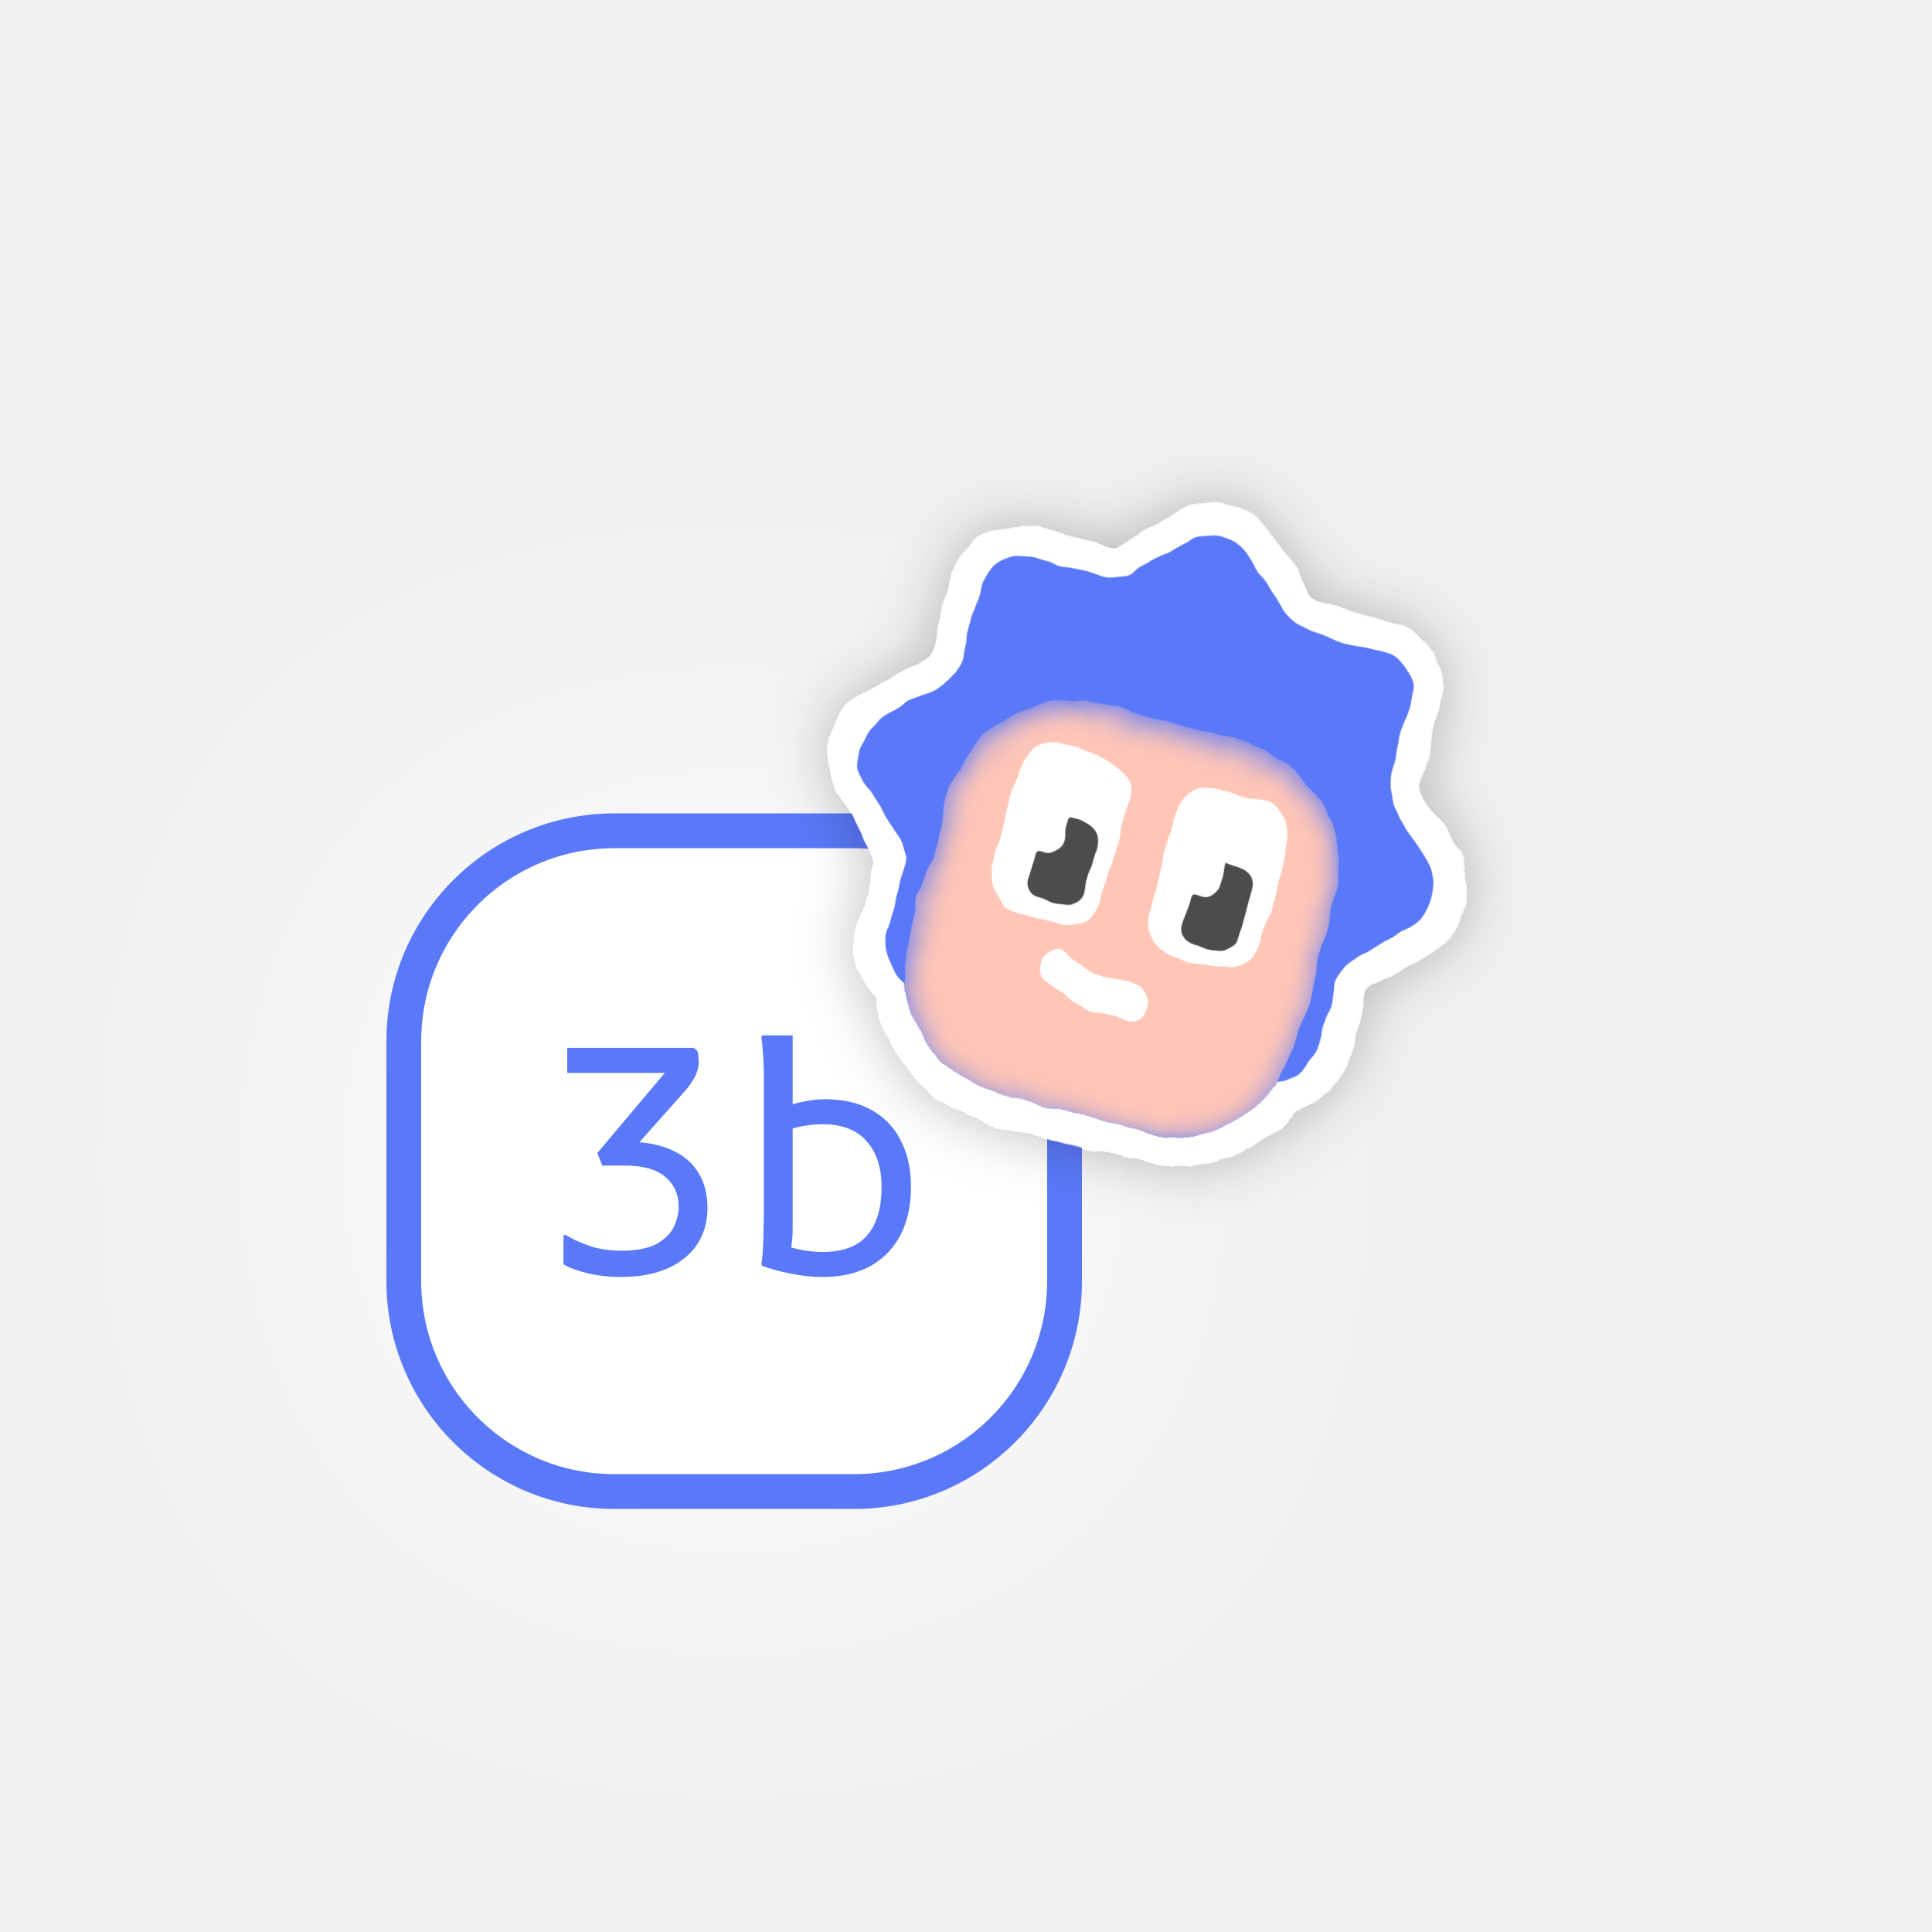
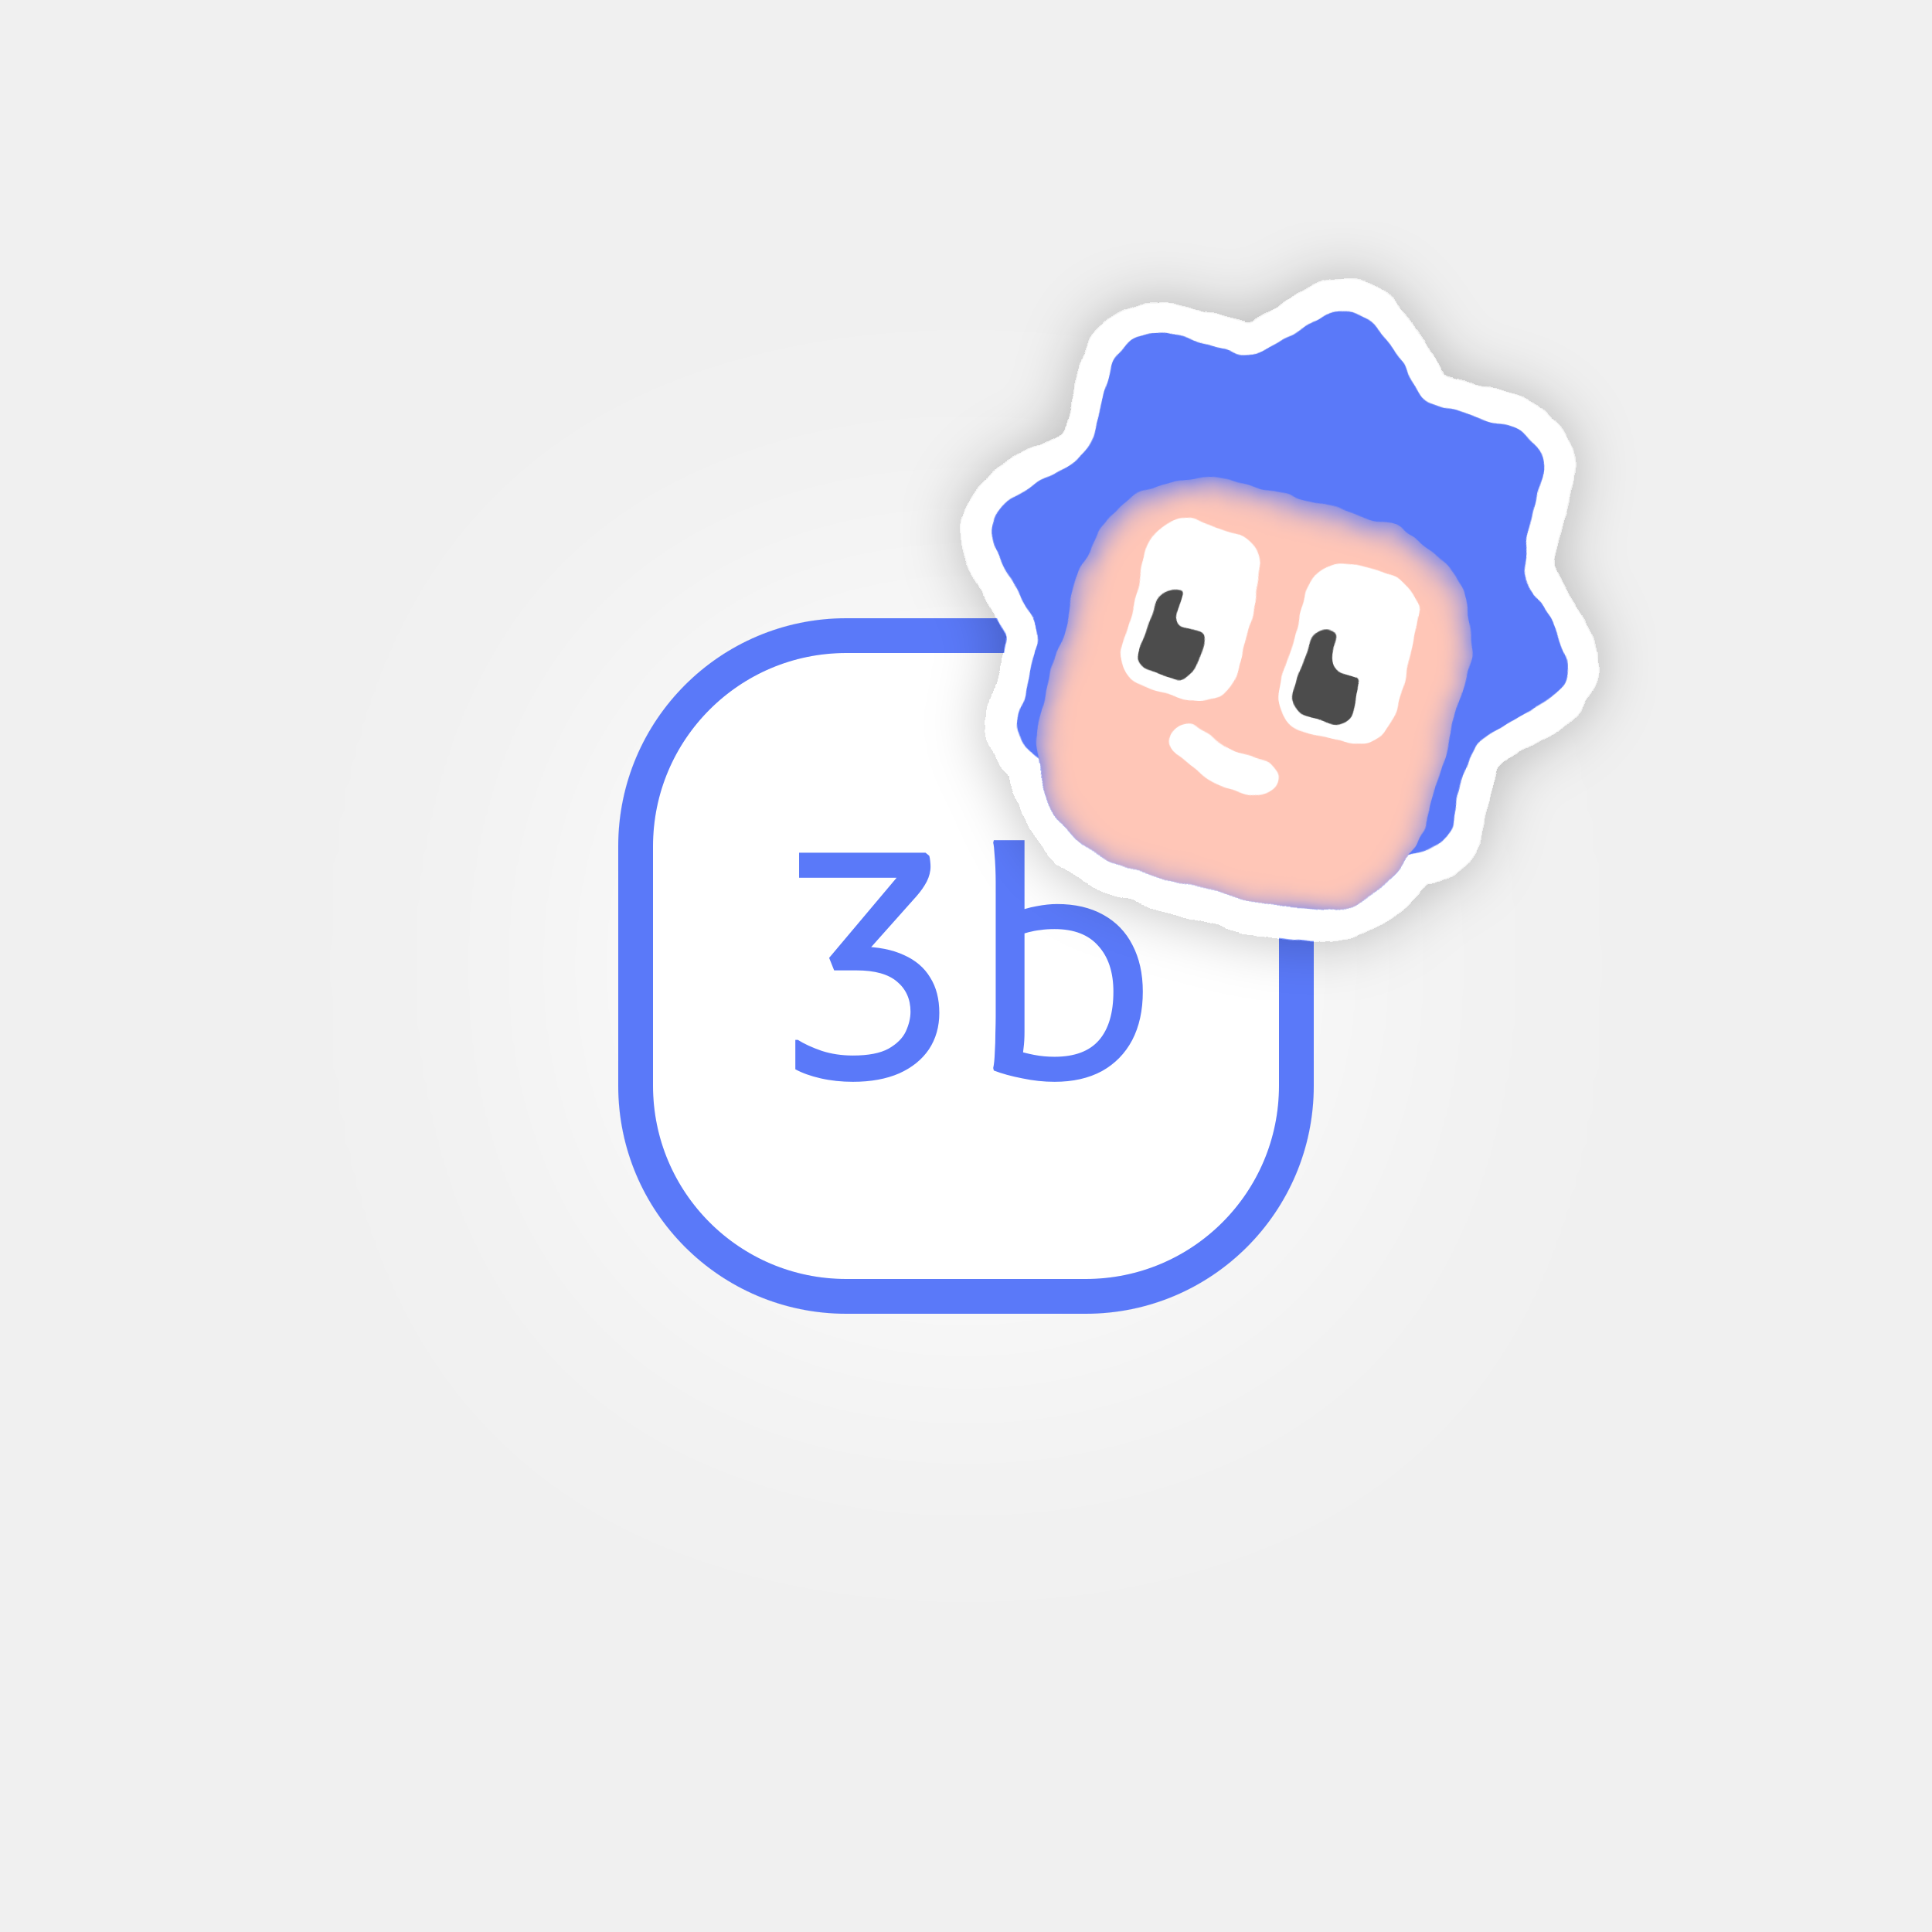
<svg xmlns="http://www.w3.org/2000/svg" width="500" height="500" viewBox="0 0 500 500" fill="none">
-   <g filter="url(#filter0_d_320_4488)">
-     <rect x="109" y="219.512" width="162" height="162" rx="50" fill="white" />
-     <rect x="104.5" y="215.012" width="171" height="171" rx="54.5" stroke="#5A79F9" stroke-width="9" />
-     <path d="M160.736 330.484C157.82 330.484 155.039 330.187 152.393 329.593C149.801 328.999 147.614 328.216 145.832 327.244V319.63H146.48C148.1 320.656 150.152 321.601 152.636 322.465C155.12 323.275 157.82 323.68 160.736 323.68C164.732 323.68 167.81 323.086 169.97 321.898C172.13 320.656 173.615 319.171 174.425 317.443C175.235 315.661 175.64 313.96 175.64 312.34C175.64 309.1 174.479 306.508 172.157 304.564C169.889 302.62 166.406 301.648 161.708 301.648H155.876L154.58 298.408L174.02 275.323L175.154 277.672H146.804V271.192H179.528L180.5 272.002C180.608 272.38 180.689 272.866 180.743 273.46C180.797 274 180.824 274.432 180.824 274.756C180.824 276.052 180.5 277.348 179.852 278.644C179.204 279.886 178.34 281.128 177.26 282.37L163.409 297.922L162.761 295.492C167.189 295.546 170.915 296.275 173.939 297.679C176.963 299.029 179.231 300.973 180.743 303.511C182.309 305.995 183.092 309.046 183.092 312.664C183.092 316.228 182.201 319.36 180.419 322.06C178.637 324.706 176.072 326.785 172.724 328.297C169.376 329.755 165.38 330.484 160.736 330.484ZM212.917 330.484C210.163 330.484 207.382 330.187 204.574 329.593C201.766 329.053 199.309 328.378 197.203 327.568L197.041 326.92C197.257 325.948 197.392 324.625 197.446 322.951C197.554 321.277 197.608 319.576 197.608 317.848C197.662 316.12 197.689 314.716 197.689 313.636V281.884C197.689 281.074 197.689 280.075 197.689 278.887C197.689 277.699 197.662 276.457 197.608 275.161C197.554 273.811 197.473 272.569 197.365 271.435C197.311 270.247 197.203 269.302 197.041 268.6L197.203 267.952H205.141V317.524C205.141 319.144 205.06 320.548 204.898 321.736C204.79 322.87 204.655 323.842 204.493 324.652L203.197 322.384C204.493 322.816 205.978 323.194 207.652 323.518C209.326 323.842 211.081 324.004 212.917 324.004C218.101 324.004 221.935 322.573 224.419 319.711C226.903 316.849 228.145 312.664 228.145 307.156C228.145 302.134 226.849 298.192 224.257 295.33C221.719 292.414 217.939 290.956 212.917 290.956C211.513 290.956 210.298 291.037 209.272 291.199C208.246 291.307 207.22 291.496 206.194 291.766C205.168 292.036 203.953 292.414 202.549 292.9V286.744C204.439 285.934 206.329 285.367 208.219 285.043C210.163 284.665 211.945 284.476 213.565 284.476C218.209 284.476 222.178 285.394 225.472 287.23C228.82 289.066 231.358 291.685 233.086 295.087C234.868 298.489 235.759 302.512 235.759 307.156C235.759 312.016 234.841 316.201 233.005 319.711C231.169 323.167 228.55 325.84 225.148 327.73C221.746 329.566 217.669 330.484 212.917 330.484Z" fill="#5A79F9" />
+   <g filter="url(#filter0_d_440_12373)">
+     <rect x="169" y="169" width="162" height="162" rx="50" fill="white" />
+     <rect x="164.5" y="164.5" width="171" height="171" rx="54.5" stroke="#5A79F9" stroke-width="9" />
+     <path d="M220.736 279.972C217.82 279.972 215.039 279.675 212.393 279.081C209.801 278.487 207.614 277.704 205.832 276.732V269.118H206.48C208.1 270.144 210.152 271.089 212.636 271.953C215.12 272.763 217.82 273.168 220.736 273.168C224.732 273.168 227.81 272.574 229.97 271.386C232.13 270.144 233.615 268.659 234.425 266.931C235.235 265.149 235.64 263.448 235.64 261.828C235.64 258.588 234.479 255.996 232.157 254.052C229.889 252.108 226.406 251.136 221.708 251.136H215.876L214.58 247.896L234.02 224.811L235.154 227.16H206.804V220.68H239.528L240.5 221.49C240.608 221.868 240.689 222.354 240.743 222.948C240.797 223.488 240.824 223.92 240.824 224.244C240.824 225.54 240.5 226.836 239.852 228.132C239.204 229.374 238.34 230.616 237.26 231.858L223.409 247.41L222.761 244.98C227.189 245.034 230.915 245.763 233.939 247.167C236.963 248.517 239.231 250.461 240.743 252.999C242.309 255.483 243.092 258.534 243.092 262.152C243.092 265.716 242.201 268.848 240.419 271.548C238.637 274.194 236.072 276.273 232.724 277.785C229.376 279.243 225.38 279.972 220.736 279.972ZM272.917 279.972C270.163 279.972 267.382 279.675 264.574 279.081C261.766 278.541 259.309 277.866 257.203 277.056L257.041 276.408C257.257 275.436 257.392 274.113 257.446 272.439C257.554 270.765 257.608 269.064 257.608 267.336C257.662 265.608 257.689 264.204 257.689 263.124V231.372C257.689 230.562 257.689 229.563 257.689 228.375C257.689 227.187 257.662 225.945 257.608 224.649C257.554 223.299 257.473 222.057 257.365 220.923C257.311 219.735 257.203 218.79 257.041 218.088L257.203 217.44H265.141V267.012C265.141 268.632 265.06 270.036 264.898 271.224C264.79 272.358 264.655 273.33 264.493 274.14L263.197 271.872C264.493 272.304 265.978 272.682 267.652 273.006C269.326 273.33 271.081 273.492 272.917 273.492C278.101 273.492 281.935 272.061 284.419 269.199C286.903 266.337 288.145 262.152 288.145 256.644C288.145 251.622 286.849 247.68 284.257 244.818C281.719 241.902 277.939 240.444 272.917 240.444C271.513 240.444 270.298 240.525 269.272 240.687C268.246 240.795 267.22 240.984 266.194 241.254C265.168 241.524 263.953 241.902 262.549 242.388V236.232C264.439 235.422 266.329 234.855 268.219 234.531C270.163 234.153 271.945 233.964 273.565 233.964C278.209 233.964 282.178 234.882 285.472 236.718C288.82 238.554 291.358 241.173 293.086 244.575C294.868 247.977 295.759 252 295.759 256.644C295.759 261.504 294.841 265.689 293.005 269.199C291.169 272.655 288.55 275.328 285.148 277.218C281.746 279.054 277.669 279.972 272.917 279.972Z" fill="#5A79F9" />
  </g>
-   <g filter="url(#filter1_d_320_4488)">
-     <g filter="url(#filter2_g_320_4488)">
-       <mask id="path-4-outside-1_320_4488" maskUnits="userSpaceOnUse" x="192.796" y="109.202" width="208.465" height="209.173" fill="black">
-         <rect fill="white" x="192.796" y="109.202" width="208.465" height="209.173" />
-         <path d="M308.024 139.999C313.542 136.813 320.597 138.704 323.783 144.222L331.748 158.017C333.278 160.666 335.798 162.6 338.754 163.392L356.744 168.212C362.898 169.862 366.551 176.188 364.902 182.342L360.081 200.333C359.29 203.288 359.704 206.437 361.234 209.087L369.847 224.005C373.033 229.523 371.142 236.579 365.624 239.765L350.706 248.377C348.056 249.907 346.123 252.427 345.331 255.383L341.058 271.329C339.753 276.2 335.519 279.499 330.759 279.849C329.992 281.081 329.168 282.192 328.253 283.208C323.675 288.293 317.604 291.797 310.912 293.22C303.303 294.837 294.539 292.49 277.012 287.793C259.484 283.097 250.721 280.748 244.94 275.543C239.856 270.965 236.351 264.894 234.928 258.202C234.644 256.863 234.483 255.488 234.436 254.037C230.492 251.353 228.479 246.381 229.783 241.513L233.983 225.84C234.775 222.884 234.36 219.735 232.83 217.085L224.018 201.822C220.832 196.304 222.722 189.247 228.24 186.061L243.504 177.249C246.153 175.719 248.088 173.2 248.88 170.244L253.627 152.526C255.276 146.372 261.602 142.719 267.757 144.368L285.474 149.116C288.429 149.908 291.579 149.493 294.229 147.963L308.024 139.999Z" />
+   <g filter="url(#filter1_d_440_12373)">
+     <g filter="url(#filter2_g_440_12373)">
+       <mask id="path-4-outside-1_440_12373" maskUnits="userSpaceOnUse" x="226.985" y="51.202" width="208.465" height="209.173" fill="black">
+         <rect fill="white" x="226.985" y="51.202" width="208.465" height="209.173" />
+         <path d="M342.213 81.999C347.731 78.813 354.787 80.704 357.973 86.221L365.938 100.019C367.468 102.668 369.988 104.602 372.944 105.394L390.932 110.214C397.087 111.863 400.739 118.189 399.09 124.344L394.27 142.331C393.478 145.287 393.893 148.436 395.423 151.086L404.036 166.006C407.222 171.524 405.332 178.579 399.814 181.765L384.894 190.38C382.244 191.91 380.311 194.429 379.519 197.384L375.246 213.33C373.942 218.199 369.708 221.499 364.949 221.85C364.182 223.082 363.358 224.192 362.443 225.209C357.864 230.293 351.794 233.798 345.101 235.221C337.493 236.838 328.729 234.49 311.202 229.793C293.674 225.097 284.91 222.749 279.13 217.544C274.045 212.966 270.54 206.895 269.118 200.202C268.833 198.864 268.673 197.489 268.625 196.038C264.682 193.354 262.668 188.382 263.973 183.514L268.172 167.84C268.964 164.885 268.549 161.736 267.019 159.086L258.206 143.822C255.021 138.304 256.911 131.248 262.429 128.062L277.693 119.249C280.343 117.72 282.277 115.2 283.069 112.244L287.816 94.528C289.465 88.374 295.791 84.721 301.945 86.37L319.662 91.117C322.618 91.909 325.767 91.495 328.417 89.965L342.213 81.999Z" />
      </mask>
-       <path d="M308.024 139.999L312.024 146.927L308.024 139.999ZM323.783 144.222L330.711 140.222L330.711 140.221L323.783 144.222ZM331.748 158.017L324.82 162.017L331.748 158.017ZM338.754 163.392L336.683 171.119L336.683 171.119L338.754 163.392ZM356.744 168.212L358.815 160.485L358.814 160.485L356.744 168.212ZM360.081 200.333L352.354 198.262L352.354 198.263L360.081 200.333ZM361.234 209.087L354.306 213.087L354.306 213.087L361.234 209.087ZM369.847 224.005L362.919 228.005L369.847 224.005ZM365.624 239.765L369.624 246.694L369.624 246.694L365.624 239.765ZM350.706 248.377L346.706 241.449L346.706 241.449L350.706 248.377ZM345.331 255.383L337.603 253.312L345.331 255.383ZM341.058 271.329L348.785 273.4L341.058 271.329ZM330.759 279.849L330.173 271.87L326.116 272.168L323.967 275.622L330.759 279.849ZM328.253 283.208L334.198 288.561L334.198 288.561L328.253 283.208ZM310.912 293.22L312.575 301.045L312.575 301.045L310.912 293.22ZM277.012 287.793L274.941 295.521L277.012 287.793ZM244.94 275.543L239.587 281.488L239.587 281.488L244.94 275.543ZM234.928 258.202L227.103 259.865L227.103 259.865L234.928 258.202ZM234.436 254.037L242.431 253.773L242.297 249.71L238.937 247.423L234.436 254.037ZM229.783 241.513L237.51 243.584L229.783 241.513ZM233.983 225.84L226.255 223.769L233.983 225.84ZM232.83 217.085L225.901 221.085L225.901 221.085L232.83 217.085ZM224.018 201.822L230.946 197.822L230.946 197.822L224.018 201.822ZM228.24 186.061L224.24 179.133L224.24 179.133L228.24 186.061ZM243.504 177.249L239.504 170.32L243.504 177.249ZM248.88 170.244L256.607 172.315L256.607 172.315L248.88 170.244ZM253.627 152.526L261.354 154.597L253.627 152.526ZM267.757 144.368L269.828 136.641L267.757 144.368ZM285.474 149.116L283.403 156.843L285.474 149.116ZM294.229 147.963L290.229 141.035L294.229 147.963ZM308.024 139.999L312.024 146.927C313.715 145.95 315.878 146.53 316.855 148.222L323.783 144.222L330.711 140.221C325.316 130.877 313.368 127.676 304.024 133.071L308.024 139.999ZM323.783 144.222L316.855 148.222L324.82 162.017L331.748 158.017L338.676 154.017L330.711 140.222L323.783 144.222ZM331.748 158.017L324.82 162.017C327.411 166.505 331.679 169.778 336.683 171.119L338.754 163.392L340.824 155.665C339.917 155.422 339.145 154.828 338.676 154.017L331.748 158.017ZM338.754 163.392L336.683 171.119L354.673 175.94L356.744 168.212L358.814 160.485L340.824 155.665L338.754 163.392ZM356.744 168.212L354.673 175.94C356.56 176.445 357.68 178.385 357.174 180.272L364.902 182.342L372.629 184.413C375.422 173.991 369.237 163.278 358.815 160.485L356.744 168.212ZM364.902 182.342L357.174 180.272L352.354 198.262L360.081 200.333L367.809 202.403L372.629 184.413L364.902 182.342ZM360.081 200.333L352.354 198.263C351.013 203.267 351.715 208.599 354.306 213.087L361.234 209.087L368.162 205.087C367.693 204.274 367.566 203.309 367.809 202.403L360.081 200.333ZM361.234 209.087L354.306 213.087L362.919 228.005L369.847 224.005L376.775 220.005L368.162 205.087L361.234 209.087ZM369.847 224.005L362.919 228.005C363.896 229.697 363.316 231.86 361.624 232.837L365.624 239.765L369.624 246.694C378.968 241.299 382.17 229.349 376.775 220.005L369.847 224.005ZM365.624 239.765L361.624 232.837L346.706 241.449L350.706 248.377L354.706 255.306L369.624 246.694L365.624 239.765ZM350.706 248.377L346.706 241.449C342.218 244.04 338.944 248.308 337.603 253.312L345.331 255.383L353.058 257.454C353.301 256.547 353.894 255.774 354.706 255.306L350.706 248.377ZM345.331 255.383L337.603 253.312L333.331 269.259L341.058 271.329L348.785 273.4L353.058 257.454L345.331 255.383ZM341.058 271.329L333.331 269.259C332.935 270.735 331.648 271.762 330.173 271.87L330.759 279.849L331.345 287.827C339.389 287.236 346.571 281.664 348.785 273.4L341.058 271.329ZM330.759 279.849L323.967 275.622C323.421 276.498 322.876 277.225 322.308 277.855L328.253 283.208L334.198 288.561C335.461 287.158 336.563 285.663 337.551 284.075L330.759 279.849ZM328.253 283.208L322.308 277.855C318.86 281.684 314.289 284.324 309.248 285.395L310.912 293.22L312.575 301.045C320.92 299.271 328.49 294.901 334.198 288.561L328.253 283.208ZM310.912 293.22L309.249 285.395C306.888 285.897 303.96 285.887 299.115 285.004C294.179 284.104 287.973 282.448 279.082 280.066L277.012 287.793L274.941 295.521C283.578 297.835 290.518 299.701 296.247 300.745C302.069 301.806 307.327 302.161 312.575 301.045L310.912 293.22ZM277.012 287.793L279.082 280.066C270.191 277.684 263.989 276.015 259.264 274.326C254.627 272.668 252.086 271.212 250.293 269.598L244.94 275.543L239.587 281.488C243.575 285.079 248.306 287.4 253.878 289.392C259.361 291.352 266.305 293.207 274.941 295.521L277.012 287.793ZM244.94 275.543L250.293 269.598C246.464 266.15 243.825 261.579 242.753 256.538L234.928 258.202L227.103 259.865C228.877 268.21 233.247 275.779 239.587 281.488L244.94 275.543ZM234.928 258.202L242.753 256.538C242.575 255.7 242.465 254.797 242.431 253.773L234.436 254.037L226.44 254.3C226.502 256.18 226.712 258.026 227.103 259.865L234.928 258.202ZM234.436 254.037L238.937 247.423C237.716 246.592 237.115 245.061 237.51 243.584L229.783 241.513L222.056 239.443C219.843 247.701 223.269 256.114 229.935 260.651L234.436 254.037ZM229.783 241.513L237.51 243.584L241.71 227.91L233.983 225.84L226.255 223.769L222.056 239.443L229.783 241.513ZM233.983 225.84L241.71 227.91C243.052 222.904 242.348 217.571 239.758 213.085L232.83 217.085L225.901 221.085C226.371 221.898 226.498 222.864 226.255 223.769L233.983 225.84ZM232.83 217.085L239.758 213.085L230.946 197.822L224.018 201.822L217.089 205.822L225.901 221.085L232.83 217.085ZM224.018 201.822L230.946 197.822C229.969 196.129 230.549 193.966 232.24 192.989L228.24 186.061L224.24 179.133C214.895 184.529 211.695 196.479 217.09 205.822L224.018 201.822ZM228.24 186.061L232.24 192.99L247.504 184.177L243.504 177.249L239.504 170.32L224.24 179.133L228.24 186.061ZM243.504 177.249L247.504 184.177C251.989 181.587 255.265 177.321 256.607 172.315L248.88 170.244L241.152 168.173C240.91 169.078 240.317 169.851 239.504 170.32L243.504 177.249ZM248.88 170.244L256.607 172.315L261.354 154.597L253.627 152.526L245.9 150.456L241.152 168.174L248.88 170.244ZM253.627 152.526L261.354 154.597C261.86 152.71 263.8 151.59 265.686 152.096L267.757 144.368L269.828 136.641C259.405 133.848 248.692 140.034 245.9 150.456L253.627 152.526ZM267.757 144.368L265.686 152.096L283.403 156.843L285.474 149.116L287.544 141.388L269.828 136.641L267.757 144.368ZM285.474 149.116L283.403 156.843C288.408 158.184 293.741 157.483 298.229 154.892L294.229 147.963L290.229 141.035C289.417 141.504 288.451 141.631 287.544 141.388L285.474 149.116ZM294.229 147.963L298.229 154.892L312.024 146.927L308.024 139.999L304.024 133.071L290.229 141.035L294.229 147.963Z" fill="white" mask="url(#path-4-outside-1_320_4488)" />
+       <path d="M342.213 81.999L338.214 75.07L338.213 75.071L342.213 81.999ZM357.973 86.221L364.901 82.222L364.901 82.221L357.973 86.221ZM365.938 100.019L359.01 104.018L359.01 104.019L365.938 100.019ZM372.944 105.394L370.873 113.121L370.873 113.121L372.944 105.394ZM390.932 110.214L393.003 102.487L393.003 102.486L390.932 110.214ZM399.09 124.344L406.818 126.414L399.09 124.344ZM394.27 142.331L386.543 140.261L394.27 142.331ZM395.423 151.086L402.351 147.086L395.423 151.086ZM404.036 166.006L397.108 170.006L404.036 166.006ZM399.814 181.765L395.813 174.837L395.813 174.837L399.814 181.765ZM384.894 190.38L388.894 197.308L388.894 197.308L384.894 190.38ZM379.519 197.384L371.792 195.314L371.792 195.314L379.519 197.384ZM375.246 213.33L382.974 215.4L382.974 215.4L375.246 213.33ZM364.949 221.85L364.362 213.871L360.306 214.17L358.157 217.623L364.949 221.85ZM362.443 225.209L368.388 230.562L368.388 230.562L362.443 225.209ZM345.101 235.221L346.765 243.046L346.765 243.046L345.101 235.221ZM311.202 229.793L309.131 237.521L311.202 229.793ZM279.13 217.544L273.777 223.489L273.777 223.489L279.13 217.544ZM269.118 200.202L261.292 201.866L261.292 201.866L269.118 200.202ZM268.625 196.038L276.621 195.774L276.487 191.711L273.126 189.424L268.625 196.038ZM263.973 183.514L256.245 181.444L256.245 181.444L263.973 183.514ZM268.172 167.84L275.9 169.911L275.9 169.911L268.172 167.84ZM267.019 159.086L260.09 163.086L260.091 163.086L267.019 159.086ZM258.206 143.822L251.278 147.821L251.278 147.821L258.206 143.822ZM262.429 128.062L258.429 121.134L258.429 121.134L262.429 128.062ZM277.693 119.249L273.693 112.321L277.693 119.249ZM283.069 112.244L290.797 114.315L283.069 112.244ZM287.816 94.528L280.089 92.458L287.816 94.528ZM301.945 86.37L304.016 78.642L304.016 78.642L301.945 86.37ZM319.662 91.117L321.733 83.39L319.662 91.117ZM328.417 89.965L332.417 96.893L332.417 96.893L328.417 89.965ZM342.213 81.999L346.213 88.927C347.905 87.95 350.068 88.53 351.045 90.222L357.973 86.221L364.901 82.221C359.506 72.877 347.558 69.676 338.214 75.07L342.213 81.999ZM357.973 86.221L351.045 90.221L359.01 104.018L365.938 100.019L372.866 96.019L364.901 82.222L357.973 86.221ZM365.938 100.019L359.01 104.019C361.601 108.506 365.869 111.78 370.873 113.121L372.944 105.394L375.014 97.666C374.108 97.424 373.335 96.83 372.866 96.019L365.938 100.019ZM372.944 105.394L370.873 113.121L388.862 117.941L390.932 110.214L393.003 102.486L375.014 97.666L372.944 105.394ZM390.932 110.214L388.861 117.941C390.749 118.447 391.868 120.387 391.363 122.273L399.09 124.344L406.818 126.414C409.61 115.992 403.425 105.279 393.003 102.487L390.932 110.214ZM399.09 124.344L391.363 122.273L386.543 140.261L394.27 142.331L401.998 144.402L406.818 126.414L399.09 124.344ZM394.27 142.331L386.543 140.261C385.202 145.265 385.903 150.598 388.494 155.086L395.423 151.086L402.351 147.086C401.882 146.274 401.755 145.309 401.998 144.402L394.27 142.331ZM395.423 151.086L388.494 155.086L397.108 170.006L404.036 166.006L410.965 162.006L402.351 147.086L395.423 151.086ZM404.036 166.006L397.108 170.006C398.085 171.697 397.505 173.86 395.813 174.837L399.814 181.765L403.814 188.693C413.158 183.298 416.36 171.35 410.965 162.006L404.036 166.006ZM399.814 181.765L395.813 174.837L380.894 183.452L384.894 190.38L388.894 197.308L403.814 188.693L399.814 181.765ZM384.894 190.38L380.894 183.452C376.407 186.042 373.133 190.309 371.792 195.314L379.519 197.384L387.246 199.455C387.489 198.549 388.082 197.777 388.894 197.308L384.894 190.38ZM379.519 197.384L371.792 195.314L367.519 211.259L375.246 213.33L382.974 215.4L387.246 199.455L379.519 197.384ZM375.246 213.33L367.519 211.259C367.123 212.736 365.836 213.763 364.362 213.871L364.949 221.85L365.536 229.828C373.581 229.236 380.76 223.662 382.974 215.4L375.246 213.33ZM364.949 221.85L358.157 217.623C357.614 218.496 357.067 219.223 356.498 219.856L362.443 225.209L368.388 230.562C369.649 229.162 370.751 227.668 371.742 226.076L364.949 221.85ZM362.443 225.209L356.498 219.856C353.05 223.685 348.478 226.324 343.438 227.396L345.101 235.221L346.765 243.046C355.11 241.272 362.679 236.902 368.388 230.562L362.443 225.209ZM345.101 235.221L343.438 227.396C341.078 227.897 338.15 227.887 333.305 227.004C328.369 226.105 322.163 224.448 313.272 222.066L311.202 229.793L309.131 237.521C317.767 239.835 324.707 241.701 330.436 242.745C336.258 243.806 341.516 244.162 346.765 243.046L345.101 235.221ZM311.202 229.793L313.272 222.066C304.381 219.683 298.179 218.015 293.454 216.326C288.816 214.668 286.276 213.213 284.483 211.599L279.13 217.544L273.777 223.489C277.764 227.08 282.496 229.401 288.068 231.392C293.551 233.353 300.495 235.207 309.131 237.521L311.202 229.793ZM279.13 217.544L284.483 211.599C280.654 208.151 278.014 203.579 276.943 198.539L269.118 200.202L261.292 201.866C263.066 210.211 267.436 217.78 273.777 223.489L279.13 217.544ZM269.118 200.202L276.943 198.539C276.765 197.701 276.655 196.798 276.621 195.774L268.625 196.038L260.629 196.301C260.691 198.181 260.902 200.026 261.292 201.866L269.118 200.202ZM268.625 196.038L273.126 189.424C271.905 188.593 271.304 187.062 271.7 185.585L263.973 183.514L256.245 181.444C254.032 189.702 257.458 198.115 264.124 202.651L268.625 196.038ZM263.973 183.514L271.7 185.585L275.9 169.911L268.172 167.84L260.445 165.77L256.245 181.444L263.973 183.514ZM268.172 167.84L275.9 169.911C277.241 164.904 276.537 159.572 273.947 155.086L267.019 159.086L260.091 163.086C260.561 163.9 260.687 164.866 260.445 165.77L268.172 167.84ZM267.019 159.086L273.947 155.087L265.135 139.822L258.206 143.822L251.278 147.821L260.09 163.086L267.019 159.086ZM258.206 143.822L265.135 139.822C264.158 138.13 264.738 135.967 266.429 134.99L262.429 128.062L258.429 121.134C249.085 126.529 245.884 138.477 251.278 147.821L258.206 143.822ZM262.429 128.062L266.429 134.99L281.693 126.178L277.693 119.249L273.693 112.321L258.429 121.134L262.429 128.062ZM277.693 119.249L281.693 126.178C286.179 123.587 289.455 119.321 290.797 114.315L283.069 112.244L275.342 110.173C275.099 111.078 274.506 111.852 273.693 112.321L277.693 119.249ZM283.069 112.244L290.797 114.315L295.544 96.599L287.816 94.528L280.089 92.458L275.342 110.173L283.069 112.244ZM287.816 94.528L295.544 96.599C296.049 94.712 297.989 93.592 299.875 94.097L301.945 86.37L304.016 78.642C293.593 75.85 282.881 82.036 280.089 92.458L287.816 94.528ZM301.945 86.37L299.875 94.097L317.592 98.844L319.662 91.117L321.733 83.39L304.016 78.642L301.945 86.37ZM319.662 91.117L317.592 98.844C322.596 100.185 327.929 99.484 332.417 96.893L328.417 89.965L324.417 83.037C323.605 83.505 322.639 83.633 321.733 83.39L319.662 91.117ZM328.417 89.965L332.417 96.893L346.214 88.927L342.213 81.999L338.213 75.071L324.417 83.037L328.417 89.965Z" fill="white" mask="url(#path-4-outside-1_440_12373)" />
    </g>
-     <g filter="url(#filter3_g_320_4488)">
-       <path d="M331.748 158.017C333.278 160.667 335.798 162.6 338.754 163.392L356.744 168.213C362.898 169.862 366.551 176.188 364.902 182.343L360.081 200.333C359.289 203.288 359.704 206.437 361.234 209.087L369.847 224.005C373.033 229.524 371.142 236.579 365.624 239.765L350.706 248.378C348.056 249.908 346.122 252.428 345.33 255.384L341.058 271.33C339.408 277.484 333.082 281.137 326.928 279.488L237.941 255.644C231.786 253.994 228.134 247.668 229.783 241.514L233.982 225.84C234.774 222.885 234.36 219.736 232.83 217.086L224.017 201.822C220.831 196.304 222.722 189.248 228.24 186.062L243.504 177.249C246.154 175.719 248.087 173.2 248.879 170.244L253.627 152.527C255.276 146.372 261.602 142.72 267.757 144.369L285.474 149.116C288.43 149.908 291.579 149.493 294.229 147.964L308.024 139.999C313.542 136.813 320.598 138.704 323.784 144.222L331.748 158.017Z" fill="#5A79F9" />
+     <g filter="url(#filter3_g_440_12373)">
+       <path d="M365.939 100.018C367.468 102.668 369.988 104.602 372.944 105.394L390.932 110.213C397.087 111.863 400.739 118.189 399.09 124.343L394.27 142.332C393.478 145.287 393.893 148.436 395.422 151.086L404.036 166.005C407.221 171.523 405.331 178.579 399.813 181.765L384.894 190.378C382.244 191.908 380.311 194.428 379.519 197.384L375.246 213.329C373.597 219.484 367.271 223.136 361.116 221.487L272.129 197.643C265.975 195.994 262.322 189.668 263.971 183.513L268.171 167.839C268.963 164.884 268.549 161.735 267.019 159.085L258.207 143.822C255.021 138.304 256.911 131.248 262.429 128.062L277.692 119.25C280.342 117.72 282.276 115.2 283.068 112.245L287.815 94.527C289.464 88.373 295.79 84.72 301.945 86.369L319.662 91.117C322.618 91.909 325.767 91.494 328.417 89.964L342.213 81.999C347.731 78.813 354.787 80.704 357.973 86.222L365.939 100.018Z" fill="#5A79F9" />
    </g>
-     <g filter="url(#filter4_ig_320_4488)">
-       <rect x="253.777" y="174.23" width="103.68" height="103.68" rx="32.4" transform="rotate(15 253.777 174.23)" fill="#FFC6B7" />
+     <g filter="url(#filter4_ig_440_12373)">
+       <rect x="287.966" y="116.231" width="103.68" height="103.68" rx="32.4" transform="rotate(15 287.966 116.231)" fill="#FFC6B7" />
    </g>
-     <g filter="url(#filter5_g_320_4488)">
-       <path d="M261.583 204.835C262.941 199.763 263.621 197.227 265.127 195.555C266.452 194.083 268.208 193.069 270.145 192.658C272.346 192.19 274.882 192.869 279.954 194.228C285.025 195.587 287.561 196.266 289.234 197.772C290.705 199.097 291.719 200.854 292.131 202.79C292.599 204.992 291.919 207.528 290.56 212.599L286.678 227.088C285.319 232.16 284.64 234.695 283.134 236.368C281.809 237.839 280.052 238.853 278.116 239.265C275.914 239.733 273.378 239.054 268.307 237.695C263.235 236.336 260.699 235.656 259.027 234.15C257.556 232.825 256.541 231.069 256.13 229.132C255.662 226.931 256.341 224.395 257.7 219.323L261.583 204.835Z" fill="white" />
-       <path d="M302.876 215.899C304.234 210.827 304.914 208.292 306.42 206.619C307.745 205.148 309.501 204.134 311.438 203.722C313.639 203.254 316.175 203.934 321.247 205.292V205.292C326.318 206.651 328.854 207.331 330.527 208.837C331.998 210.162 333.012 211.918 333.424 213.855C333.892 216.056 333.212 218.592 331.853 223.664L327.971 238.153C326.612 243.224 325.933 245.76 324.427 247.433C323.102 248.904 321.345 249.918 319.409 250.33C317.207 250.797 314.671 250.118 309.6 248.759V248.759C304.528 247.4 301.992 246.721 300.32 245.215C298.849 243.89 297.834 242.133 297.423 240.197C296.955 237.995 297.634 235.46 298.993 230.388L302.876 215.899Z" fill="white" />
-       <path d="M277.924 211.933C280.46 212.613 281.729 212.953 282.565 213.706C283.3 214.368 283.807 215.246 284.013 216.215C284.247 217.315 283.907 218.583 283.227 221.119L281.286 228.363C280.607 230.899 280.267 232.167 279.514 233.003C278.852 233.739 277.974 234.246 277.006 234.452C275.905 234.686 274.636 234.346 272.101 233.667C269.565 232.987 268.297 232.648 267.461 231.895C266.725 231.232 266.219 230.354 266.013 229.386C265.779 228.285 266.118 227.017 266.797 224.481L267.479 221.936C267.703 221.102 267.815 220.684 268.135 220.489C268.455 220.294 268.897 220.39 269.779 220.581C270.779 220.798 271.49 220.862 272.142 220.724C273.111 220.518 273.988 220.01 274.651 219.275C275.404 218.438 275.744 217.171 276.424 214.635L277.005 212.466C277.112 212.066 277.524 211.826 277.924 211.933V211.933Z" fill="#4C4C4C" />
-       <path d="M318.037 223.068C320.573 223.748 321.842 224.087 322.678 224.84C323.414 225.503 323.92 226.381 324.126 227.349C324.36 228.45 324.02 229.718 323.341 232.254L321.4 239.498C320.72 242.034 320.381 243.302 319.628 244.138C318.965 244.874 318.087 245.381 317.119 245.587C316.018 245.821 314.75 245.481 312.214 244.801C309.678 244.122 308.41 243.782 307.574 243.029C306.839 242.367 306.332 241.489 306.126 240.52C305.892 239.42 306.231 238.152 306.911 235.616L307.591 233.076C307.817 232.235 307.929 231.814 308.255 231.619C308.581 231.424 309.018 231.527 309.892 231.732C311.087 232.013 311.89 232.111 312.619 231.956C313.587 231.75 314.466 231.243 315.128 230.507C315.881 229.671 316.221 228.403 316.9 225.867L317.579 223.334C317.633 223.134 317.838 223.015 318.037 223.068V223.068Z" fill="#4C4C4C" />
+     <g filter="url(#filter5_g_440_12373)">
+       <path d="M295.771 146.835C297.13 141.763 297.809 139.227 299.315 137.555C300.64 136.083 302.397 135.069 304.333 134.658C306.535 134.19 309.071 134.869 314.142 136.228C319.214 137.587 321.75 138.266 323.422 139.772C324.893 141.097 325.908 142.854 326.319 144.79C326.787 146.992 326.108 149.528 324.749 154.599L320.867 169.088C319.508 174.16 318.828 176.695 317.322 178.368C315.997 179.839 314.241 180.853 312.304 181.265C310.103 181.733 307.567 181.054 302.495 179.695C297.424 178.336 294.888 177.656 293.215 176.15C291.744 174.825 290.73 173.069 290.318 171.132C289.85 168.931 290.53 166.395 291.889 161.323L295.771 146.835Z" fill="white" />
+       <path d="M337.064 157.9C338.423 152.828 339.102 150.293 340.608 148.62C341.933 147.149 343.69 146.135 345.626 145.723C347.828 145.255 350.364 145.934 355.435 147.293V147.293C360.507 148.652 363.043 149.332 364.715 150.838C366.186 152.163 367.201 153.919 367.612 155.856C368.08 158.057 367.401 160.593 366.042 165.665L362.159 180.153C360.801 185.225 360.121 187.761 358.615 189.433C357.29 190.905 355.534 191.919 353.597 192.331C351.396 192.798 348.86 192.119 343.788 190.76V190.76C338.717 189.401 336.181 188.722 334.508 187.216C333.037 185.891 332.023 184.134 331.611 182.198C331.143 179.996 331.823 177.46 333.182 172.389L337.064 157.9Z" fill="white" />
+       <path d="M305.121 154.751C304.442 157.286 304.102 158.554 304.336 159.655C304.542 160.623 305.049 161.502 305.785 162.164C306.621 162.917 307.889 163.257 310.424 163.936V163.936C310.885 164.06 311.115 164.122 311.271 164.248C311.451 164.394 311.569 164.598 311.606 164.828C311.637 165.025 311.576 165.253 311.454 165.71L310.475 169.364C309.795 171.9 309.455 173.168 308.702 174.005C308.04 174.74 307.161 175.247 306.193 175.453C305.092 175.687 303.825 175.347 301.289 174.667C298.753 173.988 297.485 173.648 296.649 172.895C295.913 172.233 295.406 171.355 295.2 170.387C294.966 169.286 295.306 168.017 295.986 165.482L297.927 158.237C298.606 155.702 298.946 154.434 299.699 153.597C300.361 152.862 301.24 152.355 302.208 152.149C302.694 152.046 303.212 152.055 303.858 152.156C304.699 152.288 305.12 152.354 305.348 152.704C305.576 153.054 305.456 153.501 305.217 154.395L305.121 154.751Z" fill="#4C4C4C" />
+       <path d="M345.6 165.985C344.92 168.521 344.581 169.789 344.815 170.889C345.02 171.858 345.528 172.736 346.263 173.399C347.1 174.151 348.368 174.491 350.903 175.171V175.171C351.025 175.203 351.085 175.219 351.133 175.238C351.544 175.398 351.786 175.818 351.719 176.253C351.712 176.304 351.696 176.363 351.664 176.482L350.589 180.495C349.909 183.031 349.569 184.299 348.817 185.135C348.154 185.871 347.276 186.378 346.307 186.584C345.206 186.818 343.939 186.478 341.403 185.799C338.867 185.119 337.599 184.78 336.763 184.027C336.027 183.364 335.52 182.486 335.314 181.517C335.081 180.417 335.42 179.148 336.1 176.613L338.041 169.369C338.72 166.833 339.06 165.565 339.813 164.729C340.475 163.993 341.354 163.487 342.322 163.281C342.9 163.158 343.524 163.195 344.355 163.356C345.199 163.519 345.621 163.601 345.837 163.947C346.053 164.292 345.935 164.733 345.7 165.613L345.6 165.985Z" fill="#4C4C4C" />
    </g>
-     <g filter="url(#filter6_g_320_4488)">
-       <path d="M269.307 248.3C270.484 245.776 273.676 244.96 275.919 246.609L282.172 251.204C283.319 252.046 284.62 252.653 286.002 252.99L293.542 254.827C296.247 255.486 297.673 258.455 296.497 260.979V260.979C295.608 262.885 293.497 263.899 291.453 263.401L283.02 261.347C281.096 260.878 279.284 260.033 277.688 258.86L270.694 253.721C268.999 252.475 268.418 250.206 269.307 248.3V248.3Z" fill="white" />
+     <g filter="url(#filter6_g_440_12373)">
+       <path d="M303.496 190.301C304.673 187.777 307.864 186.961 310.108 188.61L316.361 193.205C317.507 194.047 318.809 194.654 320.191 194.991L327.73 196.828C330.436 197.487 331.862 200.456 330.685 202.98V202.98C329.796 204.886 327.685 205.9 325.641 205.402L317.208 203.348C315.284 202.879 313.472 202.034 311.876 200.861L304.882 195.722C303.187 194.476 302.607 192.207 303.496 190.301V190.301Z" fill="white" />
    </g>
  </g>
  <defs>
-     <filter id="filter0_d_320_4488" x="10" y="120.512" width="360" height="360" filterUnits="userSpaceOnUse" color-interpolation-filters="sRGB">
+     <filter id="filter0_d_440_12373" x="70" y="70" width="360" height="360" filterUnits="userSpaceOnUse" color-interpolation-filters="sRGB">
      <feFlood flood-opacity="0" result="BackgroundImageFix" />
      <feColorMatrix in="SourceAlpha" type="matrix" values="0 0 0 0 0 0 0 0 0 0 0 0 0 0 0 0 0 0 127 0" result="hardAlpha" />
      <feOffset />
      <feGaussianBlur stdDeviation="45" />
      <feComposite in2="hardAlpha" operator="out" />
      <feColorMatrix type="matrix" values="0 0 0 0 1 0 0 0 0 1 0 0 0 0 1 0 0 0 1 0" />
-       <feBlend mode="normal" in2="BackgroundImageFix" result="effect1_dropShadow_320_4488" />
-       <feBlend mode="normal" in="SourceGraphic" in2="effect1_dropShadow_320_4488" result="shape" />
+       <feBlend mode="normal" in2="BackgroundImageFix" result="effect1_dropShadow_440_12373" />
+       <feBlend mode="normal" in="SourceGraphic" in2="effect1_dropShadow_440_12373" result="shape" />
    </filter>
-     <filter id="filter1_d_320_4488" x="199.469" y="115.45" width="194.926" height="201.279" filterUnits="userSpaceOnUse" color-interpolation-filters="sRGB">
+     <filter id="filter1_d_440_12373" x="233.658" y="57.45" width="194.927" height="201.28" filterUnits="userSpaceOnUse" color-interpolation-filters="sRGB">
      <feFlood flood-opacity="0" result="BackgroundImageFix" />
      <feColorMatrix in="SourceAlpha" type="matrix" values="0 0 0 0 0 0 0 0 0 0 0 0 0 0 0 0 0 0 127 0" result="hardAlpha" />
      <feOffset />
      <feGaussianBlur stdDeviation="7.5" />
      <feComposite in2="hardAlpha" operator="out" />
      <feColorMatrix type="matrix" values="0 0 0 0 0 0 0 0 0 0 0 0 0 0 0 0 0 0 0.25 0" />
-       <feBlend mode="normal" in2="BackgroundImageFix" result="effect1_dropShadow_320_4488" />
-       <feBlend mode="normal" in="SourceGraphic" in2="effect1_dropShadow_320_4488" result="shape" />
+       <feBlend mode="normal" in2="BackgroundImageFix" result="effect1_dropShadow_440_12373" />
+       <feBlend mode="normal" in="SourceGraphic" in2="effect1_dropShadow_440_12373" result="shape" />
    </filter>
-     <filter id="filter2_g_320_4488" x="212.969" y="128.95" width="167.926" height="174.279" filterUnits="userSpaceOnUse" color-interpolation-filters="sRGB">
+     <filter id="filter2_g_440_12373" x="247.158" y="70.95" width="167.927" height="174.28" filterUnits="userSpaceOnUse" color-interpolation-filters="sRGB">
      <feFlood flood-opacity="0" result="BackgroundImageFix" />
      <feBlend mode="normal" in="SourceGraphic" in2="BackgroundImageFix" result="shape" />
      <feTurbulence type="fractalNoise" baseFrequency="0.067 0.067" numOctaves="3" seed="5149" />
      <feDisplacementMap in="shape" scale="3" xChannelSelector="R" yChannelSelector="G" result="displacedImage" width="100%" height="100%" />
-       <feMerge result="effect1_texture_320_4488">
+       <feMerge result="effect1_texture_440_12373">
        <feMergeNode in="displacedImage" />
      </feMerge>
    </filter>
-     <filter id="filter3_g_320_4488" x="220.969" y="136.951" width="151.926" height="144.433" filterUnits="userSpaceOnUse" color-interpolation-filters="sRGB">
+     <filter id="filter3_g_440_12373" x="255.159" y="78.951" width="151.924" height="144.433" filterUnits="userSpaceOnUse" color-interpolation-filters="sRGB">
      <feFlood flood-opacity="0" result="BackgroundImageFix" />
      <feBlend mode="normal" in="SourceGraphic" in2="BackgroundImageFix" result="shape" />
      <feTurbulence type="fractalNoise" baseFrequency="0.067 0.067" numOctaves="3" seed="5149" />
      <feDisplacementMap in="shape" scale="3" xChannelSelector="R" yChannelSelector="G" result="displacedImage" width="100%" height="100%" />
-       <feMerge result="effect1_texture_320_4488">
+       <feMerge result="effect1_texture_440_12373">
        <feMergeNode in="displacedImage" />
      </feMerge>
    </filter>
-     <filter id="filter4_ig_320_4488" x="232.922" y="180.211" width="115.023" height="115.021" filterUnits="userSpaceOnUse" color-interpolation-filters="sRGB">
+     <filter id="filter4_ig_440_12373" x="267.112" y="122.212" width="115.021" height="115.021" filterUnits="userSpaceOnUse" color-interpolation-filters="sRGB">
      <feFlood flood-opacity="0" result="BackgroundImageFix" />
      <feBlend mode="normal" in="SourceGraphic" in2="BackgroundImageFix" result="shape" />
      <feColorMatrix in="SourceAlpha" type="matrix" values="0 0 0 0 0 0 0 0 0 0 0 0 0 0 0 0 0 0 127 0" result="hardAlpha" />
      <feOffset dy="1.5" />
      <feGaussianBlur stdDeviation="3.75" />
      <feComposite in2="hardAlpha" operator="arithmetic" k2="-1" k3="1" />
      <feColorMatrix type="matrix" values="0 0 0 0 0.353 0 0 0 0 0.475 0 0 0 0 0.976 0 0 0 1 0" />
-       <feBlend mode="normal" in2="shape" result="effect1_innerShadow_320_4488" />
+       <feBlend mode="normal" in2="shape" result="effect1_innerShadow_440_12373" />
      <feTurbulence type="fractalNoise" baseFrequency="0.067 0.067" numOctaves="3" seed="5149" />
-       <feDisplacementMap in="effect1_innerShadow_320_4488" scale="3" xChannelSelector="R" yChannelSelector="G" result="displacedImage" width="100%" height="100%" />
-       <feMerge result="effect2_texture_320_4488">
+       <feDisplacementMap in="effect1_innerShadow_440_12373" scale="3" xChannelSelector="R" yChannelSelector="G" result="displacedImage" width="100%" height="100%" />
+       <feMerge result="effect2_texture_440_12373">
        <feMergeNode in="displacedImage" />
      </feMerge>
    </filter>
-     <filter id="filter5_g_320_4488" x="254.484" y="191.01" width="80.586" height="60.967" filterUnits="userSpaceOnUse" color-interpolation-filters="sRGB">
+     <filter id="filter5_g_440_12373" x="288.671" y="133.01" width="80.589" height="60.968" filterUnits="userSpaceOnUse" color-interpolation-filters="sRGB">
      <feFlood flood-opacity="0" result="BackgroundImageFix" />
      <feBlend mode="normal" in="SourceGraphic" in2="BackgroundImageFix" result="shape" />
      <feTurbulence type="fractalNoise" baseFrequency="0.067 0.067" numOctaves="3" seed="5149" />
      <feDisplacementMap in="shape" scale="3" xChannelSelector="R" yChannelSelector="G" result="displacedImage" width="100%" height="100%" />
-       <feMerge result="effect1_texture_320_4488">
+       <feMerge result="effect1_texture_440_12373">
        <feMergeNode in="displacedImage" />
      </feMerge>
    </filter>
-     <filter id="filter6_g_320_4488" x="267.395" y="244.251" width="31.02" height="20.776" filterUnits="userSpaceOnUse" color-interpolation-filters="sRGB">
+     <filter id="filter6_g_440_12373" x="301.582" y="186.252" width="31.019" height="20.776" filterUnits="userSpaceOnUse" color-interpolation-filters="sRGB">
      <feFlood flood-opacity="0" result="BackgroundImageFix" />
      <feBlend mode="normal" in="SourceGraphic" in2="BackgroundImageFix" result="shape" />
      <feTurbulence type="fractalNoise" baseFrequency="0.067 0.067" numOctaves="3" seed="5149" />
      <feDisplacementMap in="shape" scale="3" xChannelSelector="R" yChannelSelector="G" result="displacedImage" width="100%" height="100%" />
-       <feMerge result="effect1_texture_320_4488">
+       <feMerge result="effect1_texture_440_12373">
        <feMergeNode in="displacedImage" />
      </feMerge>
    </filter>
  </defs>
</svg>
